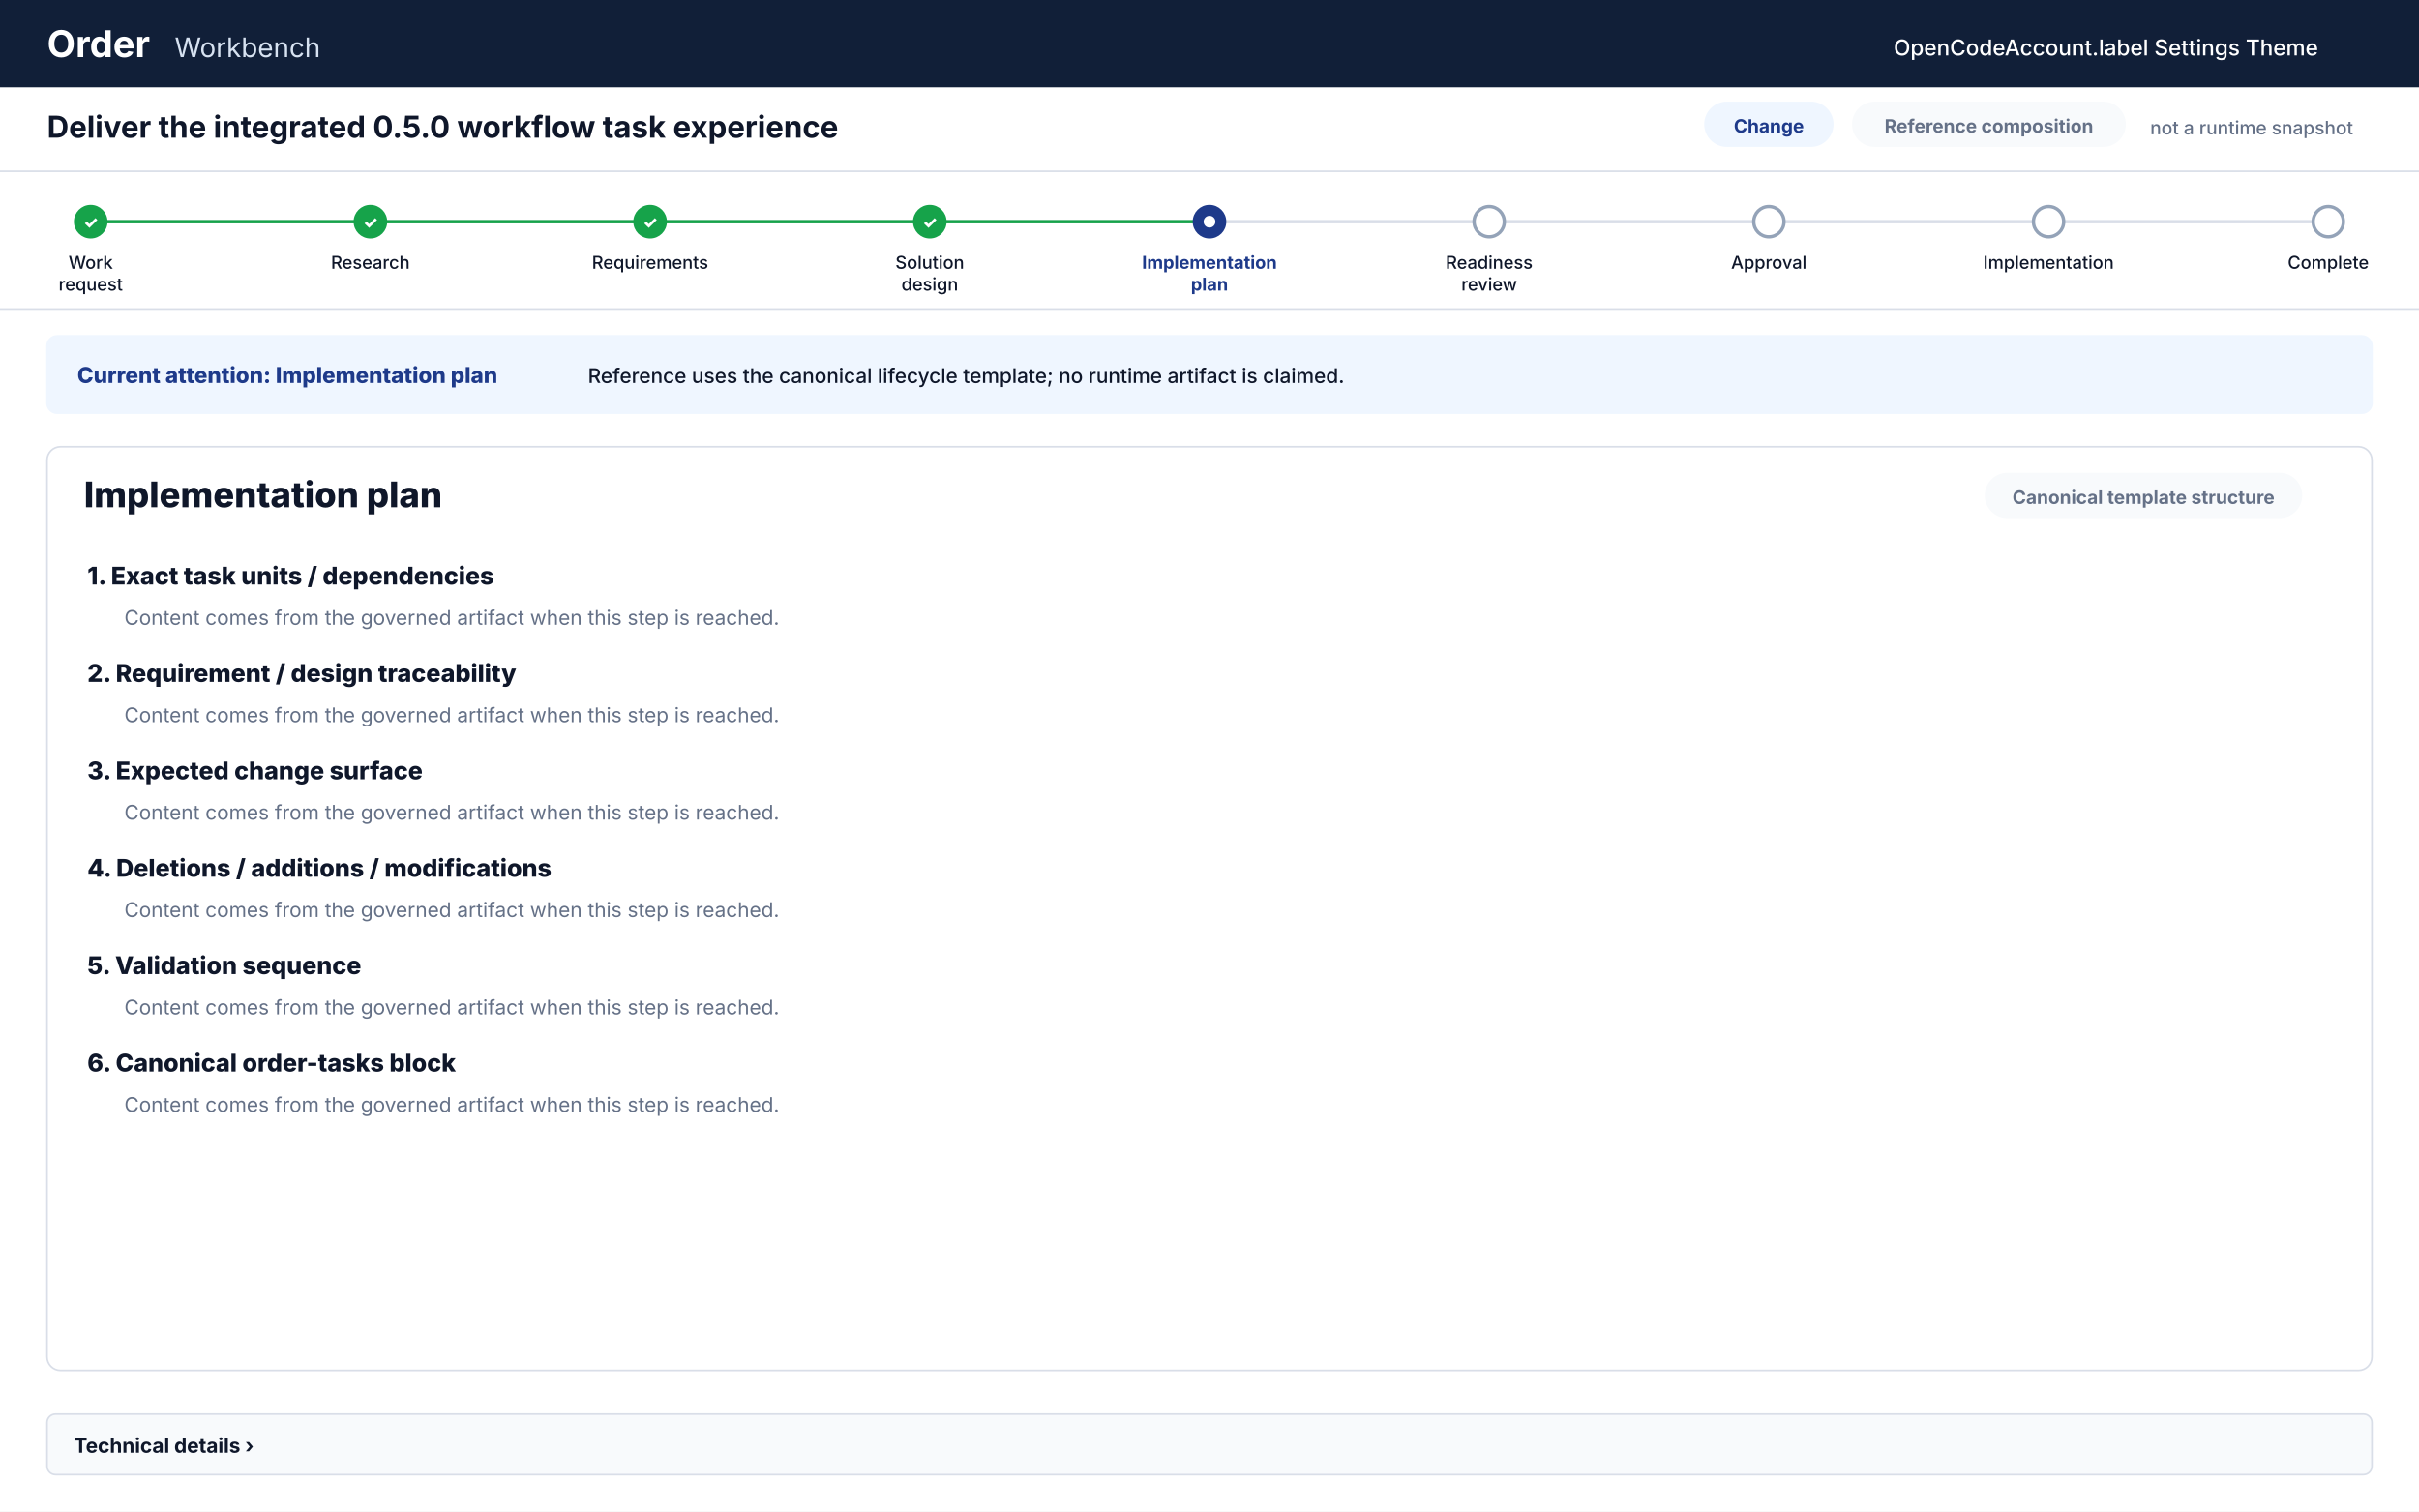
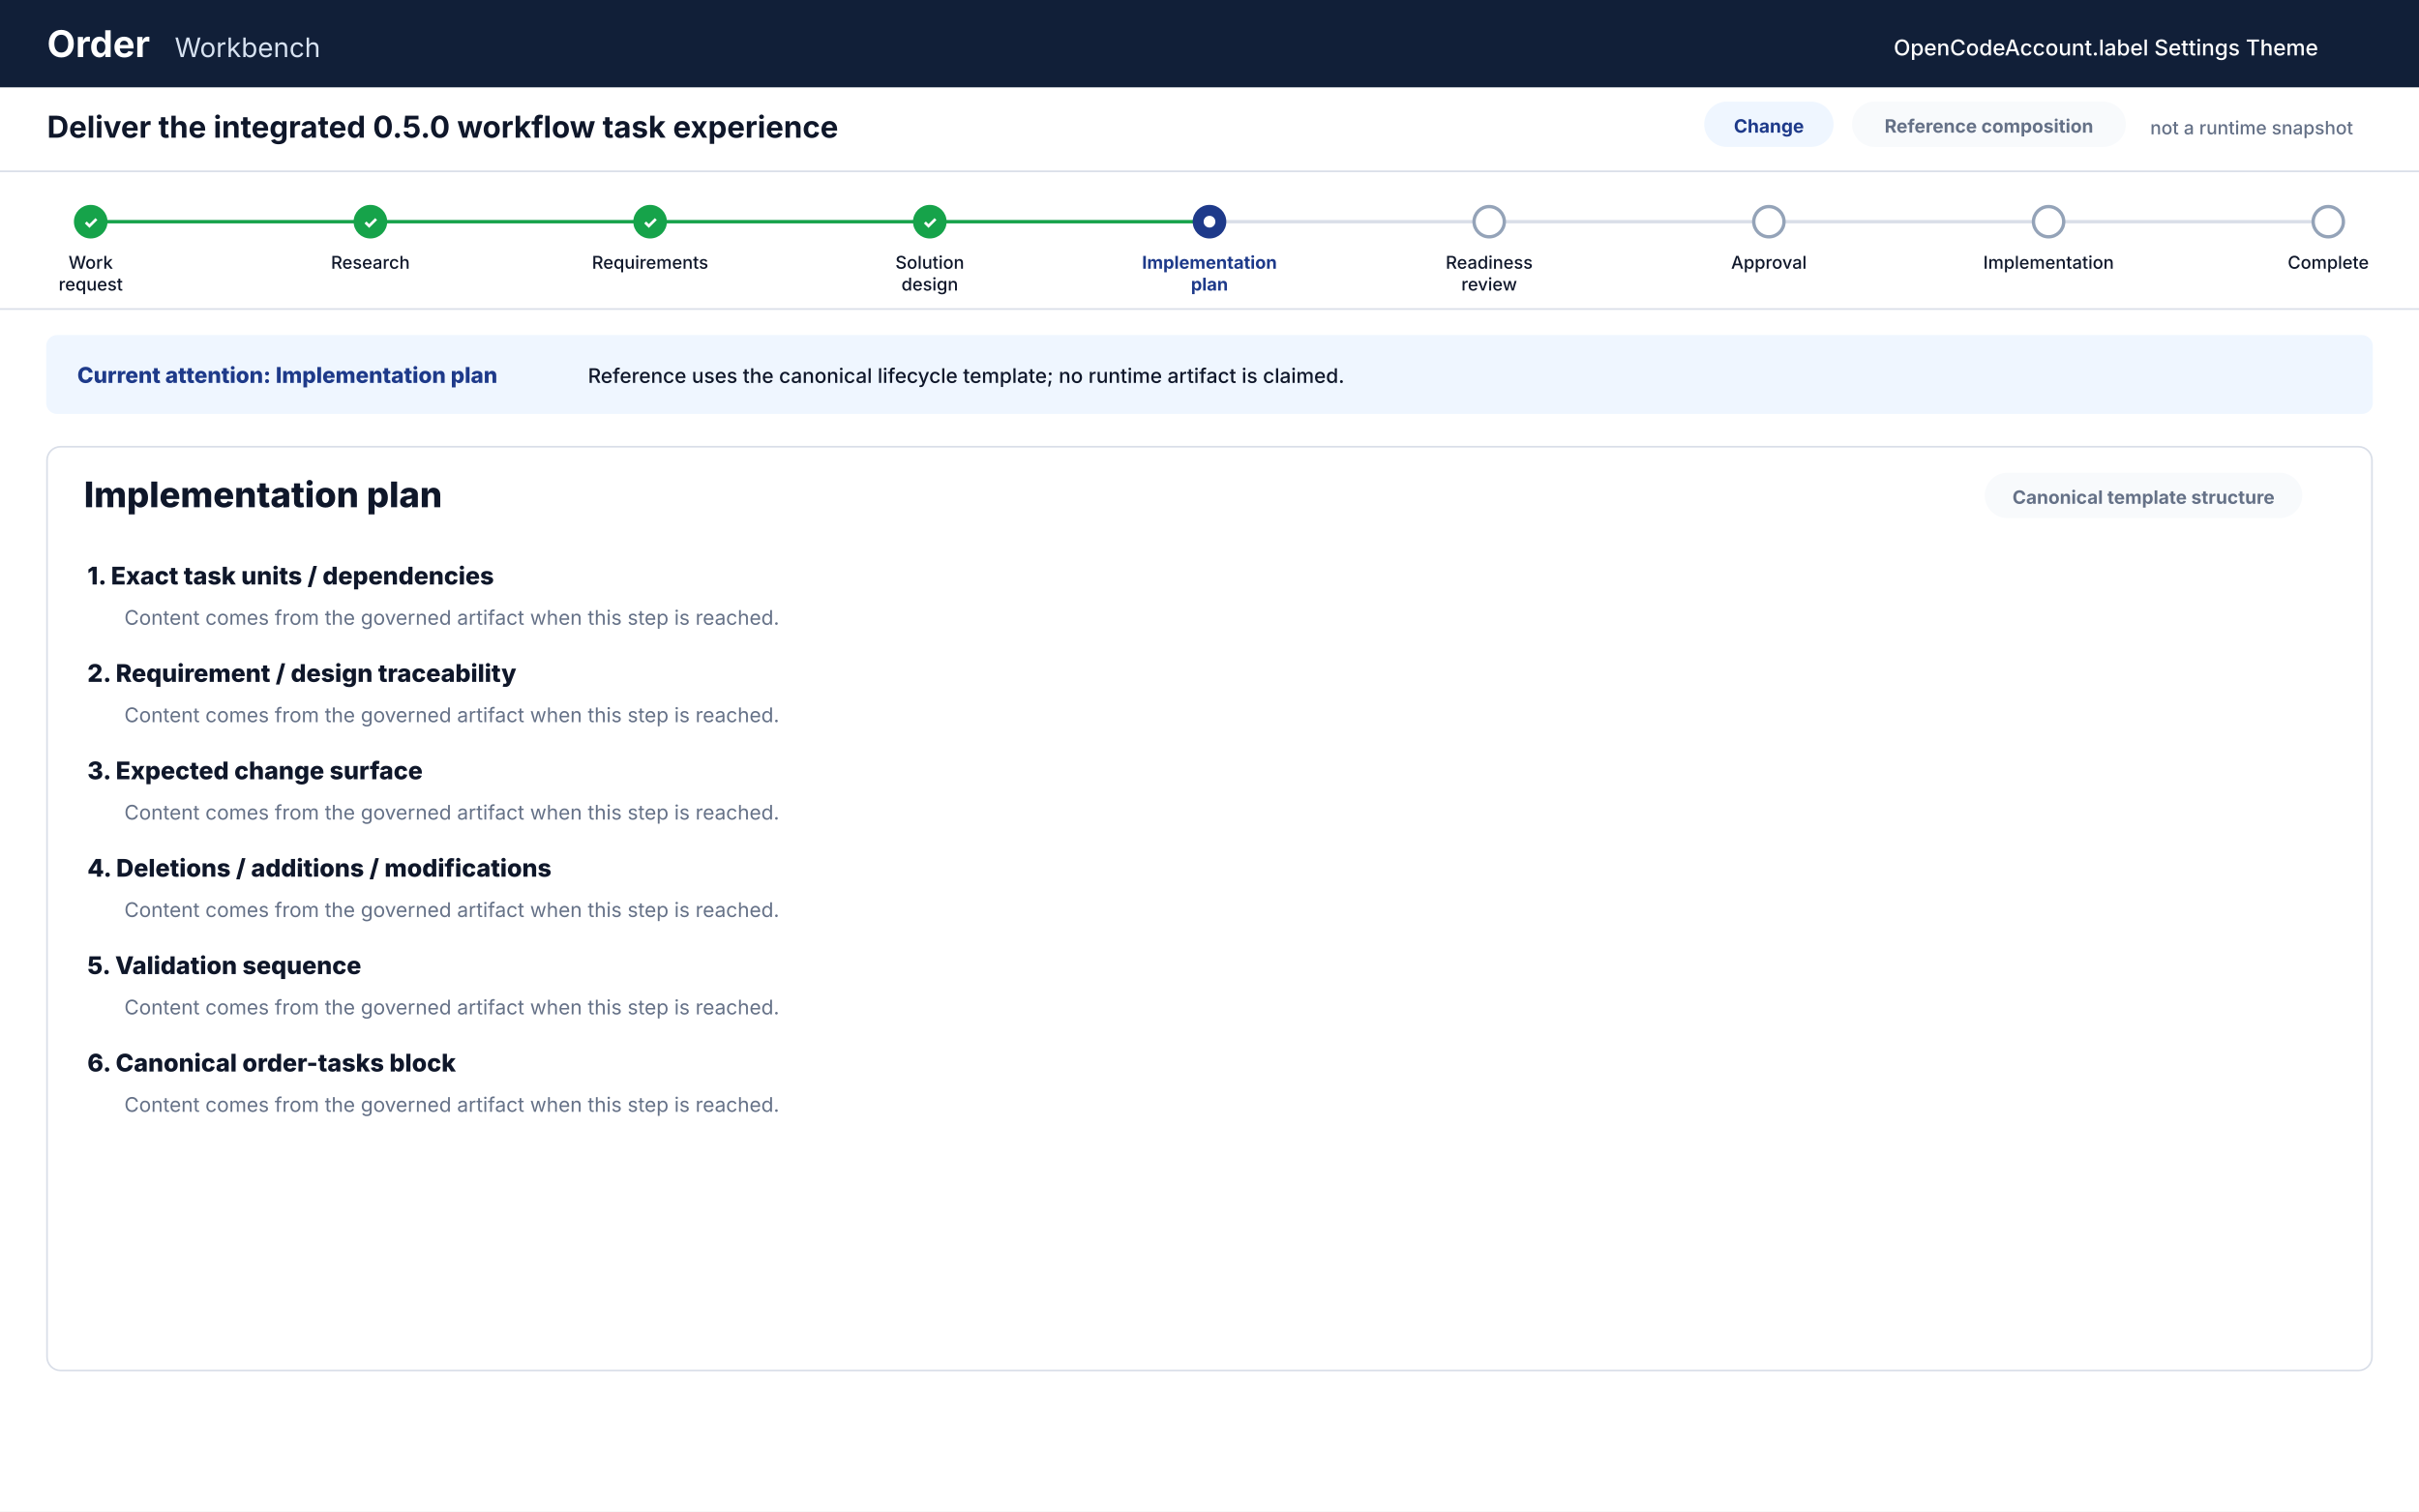
<svg xmlns="http://www.w3.org/2000/svg" width="1440" height="900" viewBox="0 0 1440 900">
  <rect width="1440" height="900" fill="#FFFFFF" />
  <rect width="1440" height="52" fill="#111F38" />
  <text x="28" y="34" font-family="ui-sans-serif,system-ui,-apple-system,Segoe UI,sans-serif" font-size="22" font-weight="700" fill="#fff" text-anchor="start">Order</text>
  <text x="104" y="34" font-family="ui-sans-serif,system-ui,-apple-system,Segoe UI,sans-serif" font-size="16" font-weight="400" fill="#D7E2F1" text-anchor="start">Workbench</text>
  <text x="1380" y="33" font-family="ui-sans-serif,system-ui,-apple-system,Segoe UI,sans-serif" font-size="13" font-weight="500" fill="#fff" text-anchor="end">OpenCodeAccount.label   Settings   Theme</text>
  <line x1="0" y1="102" x2="1440" y2="102" stroke="#D9DEE8" stroke-width="1" />
  <text x="28" y="82" font-family="ui-sans-serif,system-ui,-apple-system,Segoe UI,sans-serif" font-size="18" font-weight="700" fill="#0F172A" text-anchor="start">Deliver the integrated 0.5.0 workflow task experience</text>
  <rect x="1015" y="61" width="76" height="26" rx="13" fill="#EFF6FF" stroke="#EFF6FF" />
  <text x="1053" y="79" font-family="ui-sans-serif,system-ui,-apple-system,Segoe UI,sans-serif" font-size="11" font-weight="700" fill="#1E3A8A" text-anchor="middle">Change</text>
  <rect x="1103" y="61" width="162" height="26" rx="13" fill="#F8FAFC" stroke="#F8FAFC" />
  <text x="1184" y="79" font-family="ui-sans-serif,system-ui,-apple-system,Segoe UI,sans-serif" font-size="11" font-weight="700" fill="#657187" text-anchor="middle">Reference composition</text>
  <text x="1280" y="80" font-family="ui-sans-serif,system-ui,-apple-system,Segoe UI,sans-serif" font-size="11" font-weight="500" fill="#657187" text-anchor="start">not a runtime snapshot</text>
  <line x1="54" y1="132" x2="1386" y2="132" stroke="#D9DEE8" stroke-width="2" />
  <line x1="54" y1="132" x2="720" y2="132" stroke="#16A34A" stroke-width="2" />
  <circle cx="54" cy="132" r="9" fill="#16A34A" stroke="#16A34A" stroke-width="2" />
  <text x="54" y="136" font-family="ui-sans-serif,system-ui,-apple-system,Segoe UI,sans-serif" font-size="10" font-weight="800" fill="#fff" text-anchor="middle">✓</text>
  <text x="54" y="160" font-family="ui-sans-serif,system-ui,-apple-system,Segoe UI,sans-serif" font-size="10.5" font-weight="500" fill="#0F172A" text-anchor="middle">Work</text>
  <text x="54" y="173" font-family="ui-sans-serif,system-ui,-apple-system,Segoe UI,sans-serif" font-size="10.5" font-weight="500" fill="#0F172A" text-anchor="middle">request</text>
  <circle cx="220.5" cy="132" r="9" fill="#16A34A" stroke="#16A34A" stroke-width="2" />
  <text x="220.5" y="136" font-family="ui-sans-serif,system-ui,-apple-system,Segoe UI,sans-serif" font-size="10" font-weight="800" fill="#fff" text-anchor="middle">✓</text>
  <text x="220.5" y="160" font-family="ui-sans-serif,system-ui,-apple-system,Segoe UI,sans-serif" font-size="10.5" font-weight="500" fill="#0F172A" text-anchor="middle">Research</text>
  <circle cx="387" cy="132" r="9" fill="#16A34A" stroke="#16A34A" stroke-width="2" />
  <text x="387" y="136" font-family="ui-sans-serif,system-ui,-apple-system,Segoe UI,sans-serif" font-size="10" font-weight="800" fill="#fff" text-anchor="middle">✓</text>
  <text x="387" y="160" font-family="ui-sans-serif,system-ui,-apple-system,Segoe UI,sans-serif" font-size="10.5" font-weight="500" fill="#0F172A" text-anchor="middle">Requirements</text>
  <circle cx="553.5" cy="132" r="9" fill="#16A34A" stroke="#16A34A" stroke-width="2" />
  <text x="553.5" y="136" font-family="ui-sans-serif,system-ui,-apple-system,Segoe UI,sans-serif" font-size="10" font-weight="800" fill="#fff" text-anchor="middle">✓</text>
  <text x="553.5" y="160" font-family="ui-sans-serif,system-ui,-apple-system,Segoe UI,sans-serif" font-size="10.5" font-weight="500" fill="#0F172A" text-anchor="middle">Solution</text>
  <text x="553.5" y="173" font-family="ui-sans-serif,system-ui,-apple-system,Segoe UI,sans-serif" font-size="10.5" font-weight="500" fill="#0F172A" text-anchor="middle">design</text>
  <circle cx="720" cy="132" r="9" fill="#1E3A8A" stroke="#1E3A8A" stroke-width="2" />
  <circle cx="720" cy="132" r="3.5" fill="#fff" />
  <text x="720" y="160" font-family="ui-sans-serif,system-ui,-apple-system,Segoe UI,sans-serif" font-size="10.5" font-weight="700" fill="#1E3A8A" text-anchor="middle">Implementation</text>
  <text x="720" y="173" font-family="ui-sans-serif,system-ui,-apple-system,Segoe UI,sans-serif" font-size="10.5" font-weight="700" fill="#1E3A8A" text-anchor="middle">plan</text>
  <circle cx="886.5" cy="132" r="9" fill="#FFFFFF" stroke="#94A3B8" stroke-width="2" />
  <text x="886.5" y="160" font-family="ui-sans-serif,system-ui,-apple-system,Segoe UI,sans-serif" font-size="10.5" font-weight="500" fill="#0F172A" text-anchor="middle">Readiness</text>
  <text x="886.5" y="173" font-family="ui-sans-serif,system-ui,-apple-system,Segoe UI,sans-serif" font-size="10.5" font-weight="500" fill="#0F172A" text-anchor="middle">review</text>
  <circle cx="1053" cy="132" r="9" fill="#FFFFFF" stroke="#94A3B8" stroke-width="2" />
  <text x="1053" y="160" font-family="ui-sans-serif,system-ui,-apple-system,Segoe UI,sans-serif" font-size="10.5" font-weight="500" fill="#0F172A" text-anchor="middle">Approval</text>
  <circle cx="1219.5" cy="132" r="9" fill="#FFFFFF" stroke="#94A3B8" stroke-width="2" />
  <text x="1219.5" y="160" font-family="ui-sans-serif,system-ui,-apple-system,Segoe UI,sans-serif" font-size="10.5" font-weight="500" fill="#0F172A" text-anchor="middle">Implementation</text>
  <circle cx="1386" cy="132" r="9" fill="#FFFFFF" stroke="#94A3B8" stroke-width="2" />
  <text x="1386" y="160" font-family="ui-sans-serif,system-ui,-apple-system,Segoe UI,sans-serif" font-size="10.5" font-weight="500" fill="#0F172A" text-anchor="middle">Complete</text>
  <line x1="0" y1="184" x2="1440" y2="184" stroke="#D9DEE8" stroke-width="1" />
  <rect x="28" y="200" width="1384" height="46" rx="6" fill="#EFF6FF" stroke="#EFF6FF" />
  <text x="46" y="228" font-family="ui-sans-serif,system-ui,-apple-system,Segoe UI,sans-serif" font-size="13" font-weight="800" fill="#1E3A8A" text-anchor="start">Current attention: Implementation plan</text>
  <text x="350" y="228" font-family="ui-sans-serif,system-ui,-apple-system,Segoe UI,sans-serif" font-size="12" font-weight="500" fill="#0F172A" text-anchor="start">Reference uses the canonical lifecycle template; no runtime artifact is claimed.</text>
  <rect x="28" y="266" width="1384" height="550" rx="8" fill="#FFFFFF" stroke="#D9DEE8" />
  <text x="50" y="302" font-family="ui-sans-serif,system-ui,-apple-system,Segoe UI,sans-serif" font-size="21" font-weight="800" fill="#0F172A" text-anchor="start">Implementation plan</text>
  <rect x="1182" y="282" width="188" height="26" rx="13" fill="#F8FAFC" stroke="#F8FAFC" />
  <text x="1276" y="300" font-family="ui-sans-serif,system-ui,-apple-system,Segoe UI,sans-serif" font-size="11" font-weight="700" fill="#657187" text-anchor="middle">Canonical template structure</text>
  <text x="52" y="348" font-family="ui-sans-serif,system-ui,-apple-system,Segoe UI,sans-serif" font-size="14.5" font-weight="800" fill="#0F172A" text-anchor="start">1. Exact task units / dependencies</text>
  <text x="74" y="372" font-family="ui-sans-serif,system-ui,-apple-system,Segoe UI,sans-serif" font-size="12" font-weight="400" fill="#657187" text-anchor="start">Content comes from the governed artifact when this step is reached.</text>
  <text x="52" y="406" font-family="ui-sans-serif,system-ui,-apple-system,Segoe UI,sans-serif" font-size="14.5" font-weight="800" fill="#0F172A" text-anchor="start">2. Requirement / design traceability</text>
  <text x="74" y="430" font-family="ui-sans-serif,system-ui,-apple-system,Segoe UI,sans-serif" font-size="12" font-weight="400" fill="#657187" text-anchor="start">Content comes from the governed artifact when this step is reached.</text>
  <text x="52" y="464" font-family="ui-sans-serif,system-ui,-apple-system,Segoe UI,sans-serif" font-size="14.5" font-weight="800" fill="#0F172A" text-anchor="start">3. Expected change surface</text>
  <text x="74" y="488" font-family="ui-sans-serif,system-ui,-apple-system,Segoe UI,sans-serif" font-size="12" font-weight="400" fill="#657187" text-anchor="start">Content comes from the governed artifact when this step is reached.</text>
  <text x="52" y="522" font-family="ui-sans-serif,system-ui,-apple-system,Segoe UI,sans-serif" font-size="14.5" font-weight="800" fill="#0F172A" text-anchor="start">4. Deletions / additions / modifications</text>
  <text x="74" y="546" font-family="ui-sans-serif,system-ui,-apple-system,Segoe UI,sans-serif" font-size="12" font-weight="400" fill="#657187" text-anchor="start">Content comes from the governed artifact when this step is reached.</text>
  <text x="52" y="580" font-family="ui-sans-serif,system-ui,-apple-system,Segoe UI,sans-serif" font-size="14.5" font-weight="800" fill="#0F172A" text-anchor="start">5. Validation sequence</text>
  <text x="74" y="604" font-family="ui-sans-serif,system-ui,-apple-system,Segoe UI,sans-serif" font-size="12" font-weight="400" fill="#657187" text-anchor="start">Content comes from the governed artifact when this step is reached.</text>
  <text x="52" y="638" font-family="ui-sans-serif,system-ui,-apple-system,Segoe UI,sans-serif" font-size="14.5" font-weight="800" fill="#0F172A" text-anchor="start">6. Canonical order-tasks block</text>
  <text x="74" y="662" font-family="ui-sans-serif,system-ui,-apple-system,Segoe UI,sans-serif" font-size="12" font-weight="400" fill="#657187" text-anchor="start">Content comes from the governed artifact when this step is reached.</text>
-   <rect x="28" y="842" width="1384" height="36" rx="5" fill="#F8FAFC" stroke="#D9DEE8" />
-   <text x="44" y="865" font-family="ui-sans-serif,system-ui,-apple-system,Segoe UI,sans-serif" font-size="12" font-weight="700" fill="#0F172A" text-anchor="start">Technical details  ›</text>
</svg>
